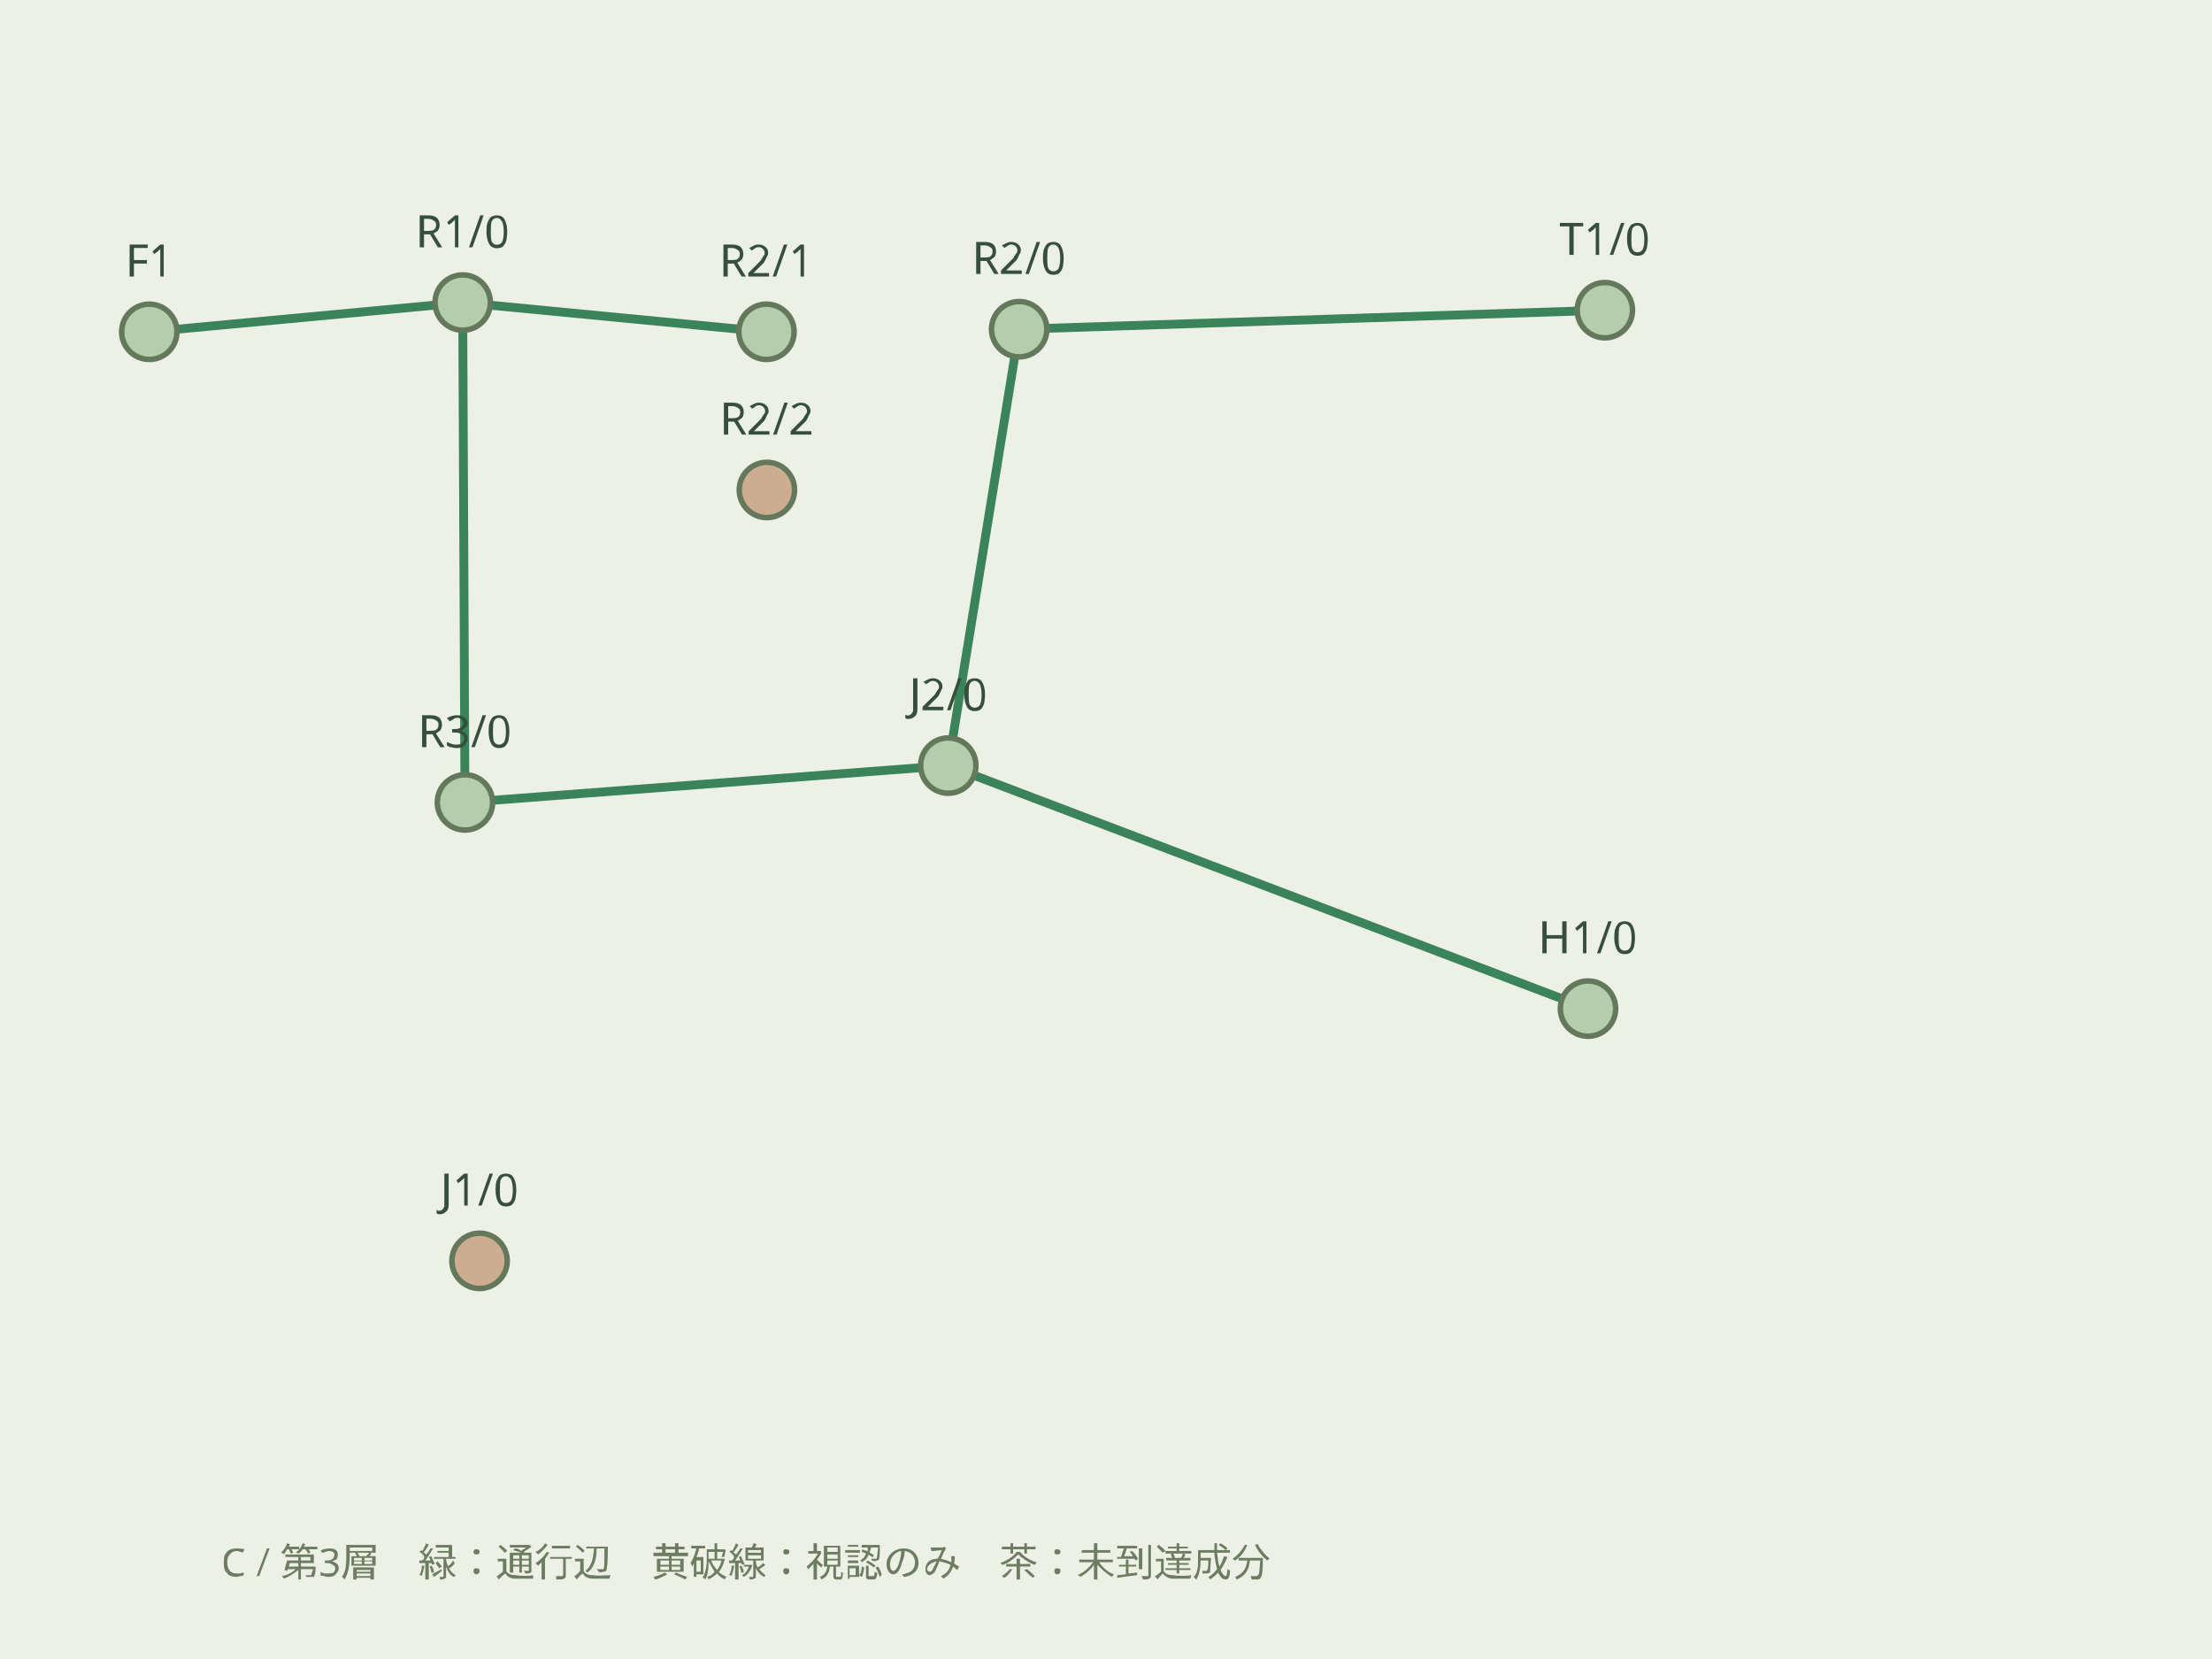
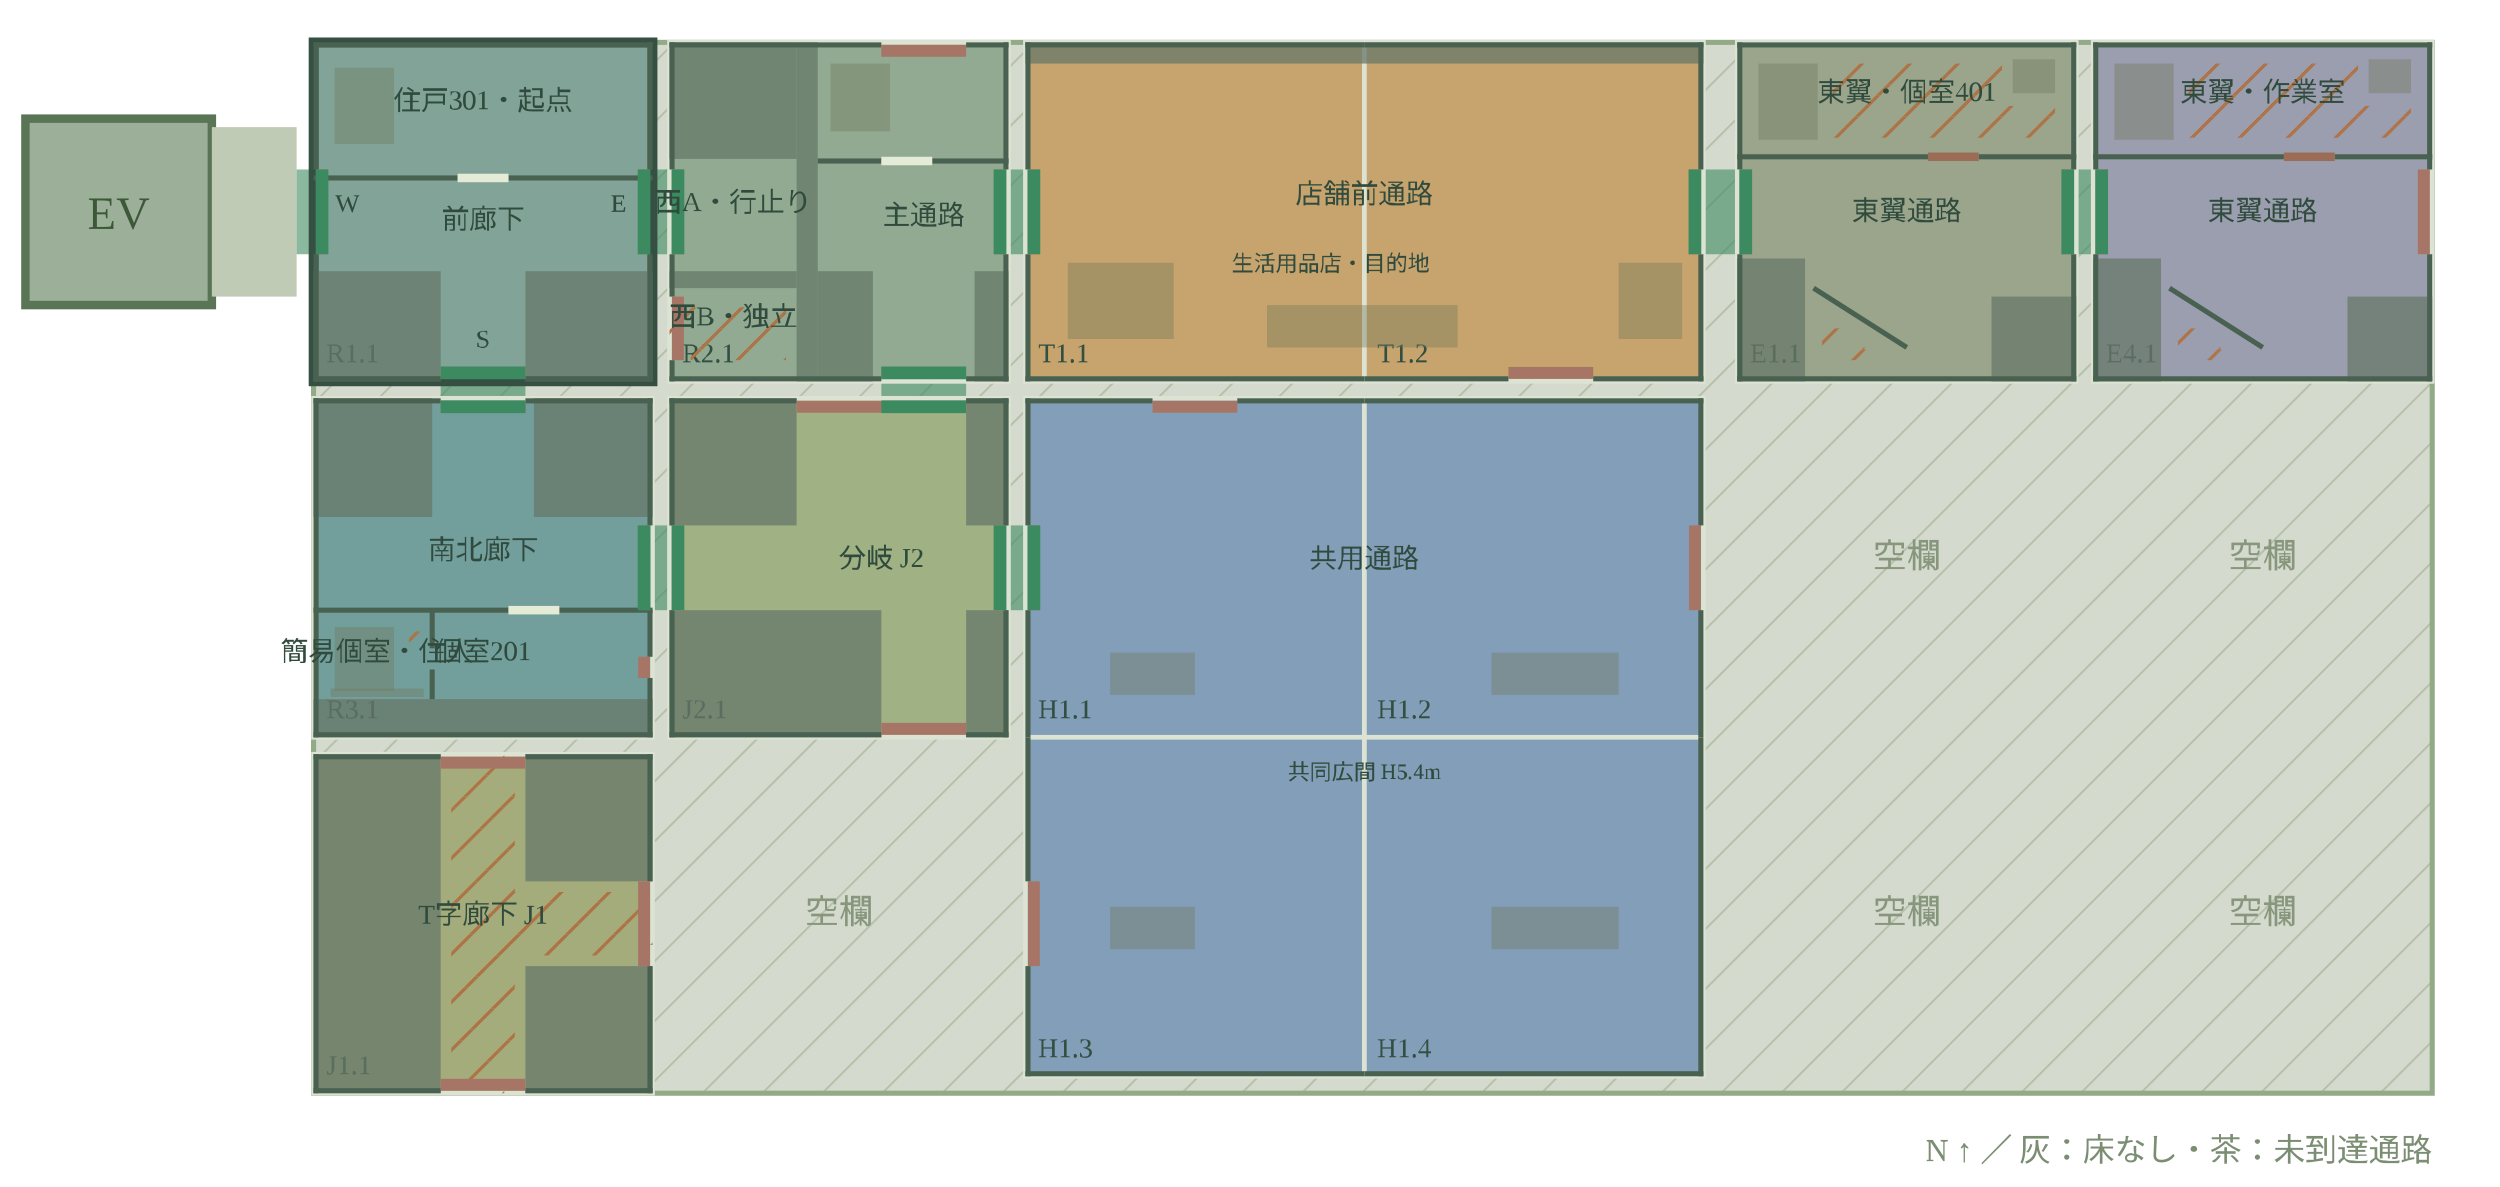
- <svg xmlns="http://www.w3.org/2000/svg" viewBox="-4 -2 40 30">
-   <rect x="-4" y="-2" width="40" height="30" fill="#edf0e5" />
-   <g font-family="sans-serif">
-     <line x1="4.367" y1="3.471" x2="9.86" y2="4" stroke="#3b835a" stroke-width=".16" />
-     <line x1="4.367" y1="3.471" x2="4.408" y2="12.51" stroke="#3b835a" stroke-width=".16" />
-     <line x1="14.43" y1="3.953" x2="13.148" y2="11.844" stroke="#3b835a" stroke-width=".16" />
-     <line x1="14.43" y1="3.953" x2="25.021" y2="3.609" stroke="#3b835a" stroke-width=".16" />
-     <line x1="4.408" y1="12.51" x2="13.148" y2="11.844" stroke="#3b835a" stroke-width=".16" />
-     <line x1="13.148" y1="11.844" x2="24.716" y2="16.239" stroke="#3b835a" stroke-width=".16" />
-     <line x1="-1.3" y1="4" x2="4.367" y2="3.471" stroke="#3b835a" stroke-width=".16" />
-     <circle cx="-1.3" cy="4" r=".5" fill="#b5cdaa" stroke="#64795c" stroke-width=".1" />
-     <text x="-1.3" y="3" text-anchor="middle" font-size=".8" fill="#364f3b">F1</text>
-     <circle cx="4.367" cy="3.471" r=".5" fill="#b5cdaa" stroke="#64795c" stroke-width=".1" />
-     <text x="4.367" y="2.471" text-anchor="middle" font-size=".8" fill="#364f3b">R1/0</text>
-     <circle cx="14.43" cy="3.953" r=".5" fill="#b5cdaa" stroke="#64795c" stroke-width=".1" />
-     <text x="14.43" y="2.953" text-anchor="middle" font-size=".8" fill="#364f3b">R2/0</text>
-     <circle cx="9.86" cy="4" r=".5" fill="#b5cdaa" stroke="#64795c" stroke-width=".1" />
-     <text x="9.86" y="3" text-anchor="middle" font-size=".8" fill="#364f3b">R2/1</text>
-     <circle cx="9.868" cy="6.86" r=".5" fill="#ccad90" stroke="#64795c" stroke-width=".1" />
-     <text x="9.868" y="5.86" text-anchor="middle" font-size=".8" fill="#364f3b">R2/2</text>
-     <circle cx="4.408" cy="12.51" r=".5" fill="#b5cdaa" stroke="#64795c" stroke-width=".1" />
-     <text x="4.408" y="11.51" text-anchor="middle" font-size=".8" fill="#364f3b">R3/0</text>
-     <circle cx="25.021" cy="3.609" r=".5" fill="#b5cdaa" stroke="#64795c" stroke-width=".1" />
-     <text x="25.021" y="2.609" text-anchor="middle" font-size=".8" fill="#364f3b">T1/0</text>
-     <circle cx="24.716" cy="16.239" r=".5" fill="#b5cdaa" stroke="#64795c" stroke-width=".1" />
-     <text x="24.716" y="15.239" text-anchor="middle" font-size=".8" fill="#364f3b">H1/0</text>
-     <circle cx="4.672" cy="20.8" r=".5" fill="#ccad90" stroke="#64795c" stroke-width=".1" />
-     <text x="4.672" y="19.8" text-anchor="middle" font-size=".8" fill="#364f3b">J1/0</text>
-     <circle cx="13.148" cy="11.844" r=".5" fill="#b5cdaa" stroke="#64795c" stroke-width=".1" />
-     <text x="13.148" y="10.844" text-anchor="middle" font-size=".8" fill="#364f3b">J2/0</text>
-     <text x="0" y="26.5" font-size=".7" fill="#6d7d62">C / 第3層　緑：通行辺　黄破線：視認のみ　茶：未到達成分</text>
-   </g>
+ <svg xmlns="http://www.w3.org/2000/svg" viewBox="-7.4 -1 59 28" role="img" aria-label="第三層 C 4方向・内部通路平面図">
+   <defs>
+     <pattern id="well1" width="1" height="1" patternUnits="userSpaceOnUse" patternTransform="rotate(45)">
+       <rect width="1" height="1" fill="#d4dacd" />
+       <line x1="0" y1="0" x2="0" y2="1" stroke="#b7c3ac" stroke-width=".1" />
+     </pattern>
+     <pattern id="iso1" width=".8" height=".8" patternUnits="userSpaceOnUse" patternTransform="rotate(45)">
+       <line x1="0" y1="0" x2="0" y2=".8" stroke="#aa7043" stroke-width=".15" />
+     </pattern>
+   </defs>
+   <rect x="0" y="0" width="50" height="24.8" fill="url(#well1)" stroke="#93aa86" stroke-width=".12" />
+   <rect x="-6.8" y="1.8" width="4.4" height="4.4" fill="#9caf99" stroke="#597555" stroke-width=".2" />
+   <text x="-4.6" y="4.4" text-anchor="middle" font-size="1.1" fill="#3c5839">EV</text>
+   <rect x="-2.4" y="2" width="2" height="4" fill="#c0cbb5" />
+   <rect x="8" y="3" width="0.4" height="2" fill="#3c8a60" fill-opacity=".6" />
+   <rect x="3" y="8" width="2" height="0.4" fill="#3c8a60" fill-opacity=".6" />
+   <rect x="13.4" y="8" width="2" height="0.4" fill="#3c8a60" fill-opacity=".6" />
+   <rect x="16.4" y="3" width="0.4" height="2" fill="#3c8a60" fill-opacity=".6" />
+   <rect x="8" y="11.4" width="0.4" height="2" fill="#3c8a60" fill-opacity=".6" />
+   <rect x="32.8" y="3" width="0.8" height="2" fill="#3c8a60" fill-opacity=".6" />
+   <rect x="16.4" y="11.4" width="0.4" height="2" fill="#3c8a60" fill-opacity=".6" />
+   <rect x="41.6" y="3" width="0.4" height="2" fill="#3c8a60" fill-opacity=".6" />
+   <rect x="-0.4" y="3" width="0.4" height="2" fill="#3c8a60" fill-opacity=".6" />
+   <g data-id="R1" transform="translate(0 0)">
+     <rect x="0" y="0" width="8" height="8" fill="#81a398" stroke="#354f43" stroke-width="0.23" />
+     <text x="0.3" y="7.55" font-size=".65" fill="#334f42">R1.1</text>
+     <rect x="0" y="5.4" width="3" height="2.6" fill="#67786a" opacity=".75" />
+     <rect x="5" y="5.4" width="3" height="2.6" fill="#67786a" opacity=".75" />
+     <rect x="0.5" y="0.6" width="1.4" height="1.8" fill="#6f755a" opacity=".38" />
+     <line x1="0" y1="0.06" x2="8" y2="0.06" stroke="#496150" stroke-width="0.12" />
+     <line x1="0" y1="7.94" x2="3" y2="7.94" stroke="#496150" stroke-width="0.12" />
+     <line x1="5" y1="7.94" x2="8" y2="7.94" stroke="#496150" stroke-width="0.12" />
+     <line x1="0.06" y1="0" x2="0.06" y2="3" stroke="#496150" stroke-width="0.12" />
+     <line x1="0.06" y1="5" x2="0.06" y2="8" stroke="#496150" stroke-width="0.12" />
+     <line x1="7.94" y1="0" x2="7.94" y2="3" stroke="#496150" stroke-width="0.12" />
+     <line x1="7.94" y1="5" x2="7.94" y2="8" stroke="#496150" stroke-width="0.12" />
+     <line x1="0" y1="3.2" x2="3.4" y2="3.2" stroke="#496150" stroke-width="0.12" />
+     <line x1="4.6" y1="3.2" x2="8" y2="3.2" stroke="#496150" stroke-width="0.12" />
+     <line x1="3.4" y1="3.2" x2="4.6" y2="3.2" stroke="#e4ebd7" stroke-width="0.2" />
+     <line x1="0.2" y1="3" x2="0.2" y2="5" stroke="#a67565" stroke-width="0.28" />
+     <line x1="0.2" y1="3" x2="0.2" y2="5" stroke="#3c8a60" stroke-width="0.3" />
+     <text x="0.8" y="4" text-anchor="middle" font-size=".6" fill="#304b3d">W</text>
+     <line x1="7.8" y1="3" x2="7.8" y2="5" stroke="#a67565" stroke-width="0.28" />
+     <line x1="7.8" y1="3" x2="7.8" y2="5" stroke="#3c8a60" stroke-width="0.3" />
+     <text x="7.2" y="4" text-anchor="middle" font-size=".6" fill="#304b3d">E</text>
+     <line x1="3" y1="7.8" x2="5" y2="7.8" stroke="#a67565" stroke-width="0.28" />
+     <line x1="3" y1="7.8" x2="5" y2="7.8" stroke="#3c8a60" stroke-width="0.3" />
+     <text x="4" y="7.2" text-anchor="middle" font-size=".6" fill="#304b3d">S</text>
+     <text x="4" y="1.6" text-anchor="middle" font-size="0.65" fill="#304b3d">住戸301・起点</text>
+     <text x="4" y="4.4" text-anchor="middle" font-size="0.65" fill="#304b3d">前廊下</text>
+   </g>
+   <g data-id="R2" transform="translate(8.4 0)">
+     <rect x="0" y="0" width="8" height="8" fill="#91aa91" stroke="#dce3d3" stroke-width="0.11" />
+     <text x="0.3" y="7.55" font-size=".65" fill="#334f42">R2.1</text>
+     <rect x="3" y="0" width="0.5" height="8" fill="#67786a" opacity=".75" />
+     <rect x="0" y="0" width="3" height="2.75" fill="#67786a" opacity=".75" />
+     <rect x="0" y="5.4" width="3" height="0.4" fill="#67786a" opacity=".75" />
+     <rect x="3.5" y="5.4" width="1.3" height="2.6" fill="#67786a" opacity=".75" />
+     <rect x="7.2" y="5.4" width="0.8" height="2.6" fill="#67786a" opacity=".75" />
+     <rect x="3.8" y="0.5" width="1.4" height="1.6" fill="#6f755a" opacity=".38" />
+     <line x1="0" y1="0.06" x2="5" y2="0.06" stroke="#496150" stroke-width="0.12" />
+     <line x1="7" y1="0.06" x2="8" y2="0.06" stroke="#496150" stroke-width="0.12" />
+     <line x1="0" y1="7.94" x2="5" y2="7.94" stroke="#496150" stroke-width="0.12" />
+     <line x1="7" y1="7.94" x2="8" y2="7.94" stroke="#496150" stroke-width="0.12" />
+     <line x1="0.06" y1="0" x2="0.06" y2="3" stroke="#496150" stroke-width="0.12" />
+     <line x1="0.06" y1="5" x2="0.06" y2="6" stroke="#496150" stroke-width="0.12" />
+     <line x1="0.06" y1="7.5" x2="0.06" y2="8" stroke="#496150" stroke-width="0.12" />
+     <line x1="7.94" y1="0" x2="7.94" y2="3" stroke="#496150" stroke-width="0.12" />
+     <line x1="7.94" y1="5" x2="7.94" y2="8" stroke="#496150" stroke-width="0.12" />
+     <line x1="3.5" y1="2.8" x2="5" y2="2.8" stroke="#496150" stroke-width="0.12" />
+     <line x1="6.2" y1="2.8" x2="8" y2="2.8" stroke="#496150" stroke-width="0.12" />
+     <line x1="5" y1="2.8" x2="6.2" y2="2.8" stroke="#e4ebd7" stroke-width="0.2" />
+     <rect x="0.25" y="6.25" width="2.5" height="0.25" fill="url(#iso1)" />
+     <rect x="0" y="6.5" width="2.75" height="0.25" fill="url(#iso1)" />
+     <rect x="0" y="6.75" width="2.75" height="0.25" fill="url(#iso1)" />
+     <rect x="0.25" y="7" width="2.5" height="0.25" fill="url(#iso1)" />
+     <rect x="0.5" y="7.25" width="2.25" height="0.25" fill="url(#iso1)" />
+     <line x1="0.2" y1="3" x2="0.2" y2="5" stroke="#a67565" stroke-width="0.28" />
+     <line x1="0.2" y1="3" x2="0.2" y2="5" stroke="#3c8a60" stroke-width="0.3" />
+     <line x1="0.2" y1="6" x2="0.2" y2="7.5" stroke="#a67565" stroke-width="0.28" />
+     <line x1="5" y1="0.2" x2="7" y2="0.2" stroke="#a67565" stroke-width="0.28" />
+     <line x1="5" y1="7.8" x2="7" y2="7.8" stroke="#a67565" stroke-width="0.28" />
+     <line x1="5" y1="7.8" x2="7" y2="7.8" stroke="#3c8a60" stroke-width="0.3" />
+     <line x1="7.8" y1="3" x2="7.8" y2="5" stroke="#a67565" stroke-width="0.28" />
+     <line x1="7.8" y1="3" x2="7.8" y2="5" stroke="#3c8a60" stroke-width="0.3" />
+     <text x="1.5" y="4" text-anchor="middle" font-size="0.65" fill="#304b3d">西A・行止り</text>
+     <text x="1.5" y="6.7" text-anchor="middle" font-size="0.65" fill="#304b3d">西B・独立</text>
+     <text x="6" y="4.3" text-anchor="middle" font-size="0.65" fill="#304b3d">主通路</text>
+   </g>
+   <g data-id="R3" transform="translate(0 8.4)">
+     <rect x="0" y="0" width="8" height="8" fill="#729e9c" stroke="#dce3d3" stroke-width="0.11" />
+     <text x="0.3" y="7.55" font-size=".65" fill="#334f42">R3.1</text>
+     <rect x="0" y="0" width="2.8" height="2.8" fill="#67786a" opacity=".75" />
+     <rect x="5.2" y="0" width="2.8" height="2.8" fill="#67786a" opacity=".75" />
+     <rect x="0" y="7.1" width="8" height="0.9" fill="#67786a" opacity=".75" />
+     <rect x="0.5" y="5.4" width="1.4" height="1.5" fill="#6f755a" opacity=".38" />
+     <rect x="0.4" y="6.85" width="2.2" height="0.2" fill="#6f755a" opacity=".38" />
+     <line x1="0" y1="0.06" x2="3" y2="0.06" stroke="#496150" stroke-width="0.12" />
+     <line x1="5" y1="0.06" x2="8" y2="0.06" stroke="#496150" stroke-width="0.12" />
+     <line x1="0" y1="7.94" x2="8" y2="7.94" stroke="#496150" stroke-width="0.12" />
+     <line x1="0.06" y1="0" x2="0.06" y2="8" stroke="#496150" stroke-width="0.12" />
+     <line x1="7.94" y1="0" x2="7.94" y2="3" stroke="#496150" stroke-width="0.12" />
+     <line x1="7.94" y1="5" x2="7.94" y2="6.1" stroke="#496150" stroke-width="0.12" />
+     <line x1="7.94" y1="6.6" x2="7.94" y2="8" stroke="#496150" stroke-width="0.12" />
+     <line x1="0" y1="5" x2="4.6" y2="5" stroke="#496150" stroke-width="0.12" />
+     <line x1="5.8" y1="5" x2="8" y2="5" stroke="#496150" stroke-width="0.12" />
+     <line x1="2.8" y1="5" x2="2.8" y2="5.9" stroke="#496150" stroke-width="0.12" />
+     <line x1="2.8" y1="6.4" x2="2.8" y2="7.1" stroke="#496150" stroke-width="0.12" />
+     <line x1="4.6" y1="5" x2="5.8" y2="5" stroke="#e4ebd7" stroke-width="0.2" />
+     <rect x="2.25" y="5.5" width="0.25" height="0.25" fill="url(#iso1)" />
+     <rect x="2.25" y="5.75" width="0.25" height="0.25" fill="url(#iso1)" />
+     <rect x="2.25" y="6" width="0.25" height="0.25" fill="url(#iso1)" />
+     <rect x="2.25" y="6.25" width="0.25" height="0.25" fill="url(#iso1)" />
+     <line x1="3" y1="0.2" x2="5" y2="0.2" stroke="#a67565" stroke-width="0.28" />
+     <line x1="3" y1="0.2" x2="5" y2="0.2" stroke="#3c8a60" stroke-width="0.3" />
+     <line x1="7.8" y1="3" x2="7.8" y2="5" stroke="#a67565" stroke-width="0.28" />
+     <line x1="7.8" y1="3" x2="7.8" y2="5" stroke="#3c8a60" stroke-width="0.3" />
+     <line x1="7.8" y1="6.1" x2="7.8" y2="6.6" stroke="#a67565" stroke-width="0.28" />
+     <text x="4" y="3.8" text-anchor="middle" font-size="0.65" fill="#304b3d">南北廊下</text>
+     <text x="4" y="6.2" text-anchor="middle" font-size="0.65" fill="#304b3d">個室201</text>
+     <text x="1.5" y="6.2" text-anchor="middle" font-size="0.65" fill="#304b3d">簡易個室・住人</text>
+   </g>
+   <g data-id="T1" transform="translate(16.8 0)">
+     <rect x="0" y="0" width="8" height="8" fill="#c7a46d" stroke="#dce3d3" stroke-width="0.11" />
+     <text x="0.3" y="7.55" font-size=".65" fill="#334f42">T1.1</text>
+     <rect x="8" y="0" width="8" height="8" fill="#c7a46d" stroke="#dce3d3" stroke-width="0.11" />
+     <text x="8.3" y="7.55" font-size=".65" fill="#334f42">T1.2</text>
+     <rect x="0" y="0" width="16" height="0.5" fill="#67786a" opacity=".75" />
+     <rect x="1" y="5.2" width="2.5" height="1.8" fill="#6f755a" opacity=".38" />
+     <rect x="14" y="5.2" width="1.5" height="1.8" fill="#6f755a" opacity=".38" />
+     <rect x="5.7" y="6.2" width="4.5" height="1" fill="#6f755a" opacity=".38" />
+     <line x1="0" y1="0.06" x2="8" y2="0.06" stroke="#496150" stroke-width="0.12" />
+     <line x1="0" y1="7.94" x2="8" y2="7.94" stroke="#496150" stroke-width="0.12" />
+     <line x1="0.06" y1="0" x2="0.06" y2="3" stroke="#496150" stroke-width="0.12" />
+     <line x1="0.06" y1="5" x2="0.06" y2="8" stroke="#496150" stroke-width="0.12" />
+     <line x1="8" y1="0.06" x2="16" y2="0.06" stroke="#496150" stroke-width="0.12" />
+     <line x1="8" y1="7.94" x2="11.4" y2="7.94" stroke="#496150" stroke-width="0.12" />
+     <line x1="13.4" y1="7.94" x2="16" y2="7.94" stroke="#496150" stroke-width="0.12" />
+     <line x1="15.94" y1="0" x2="15.94" y2="3" stroke="#496150" stroke-width="0.12" />
+     <line x1="15.94" y1="5" x2="15.94" y2="8" stroke="#496150" stroke-width="0.12" />
+     <line x1="0.2" y1="3" x2="0.2" y2="5" stroke="#a67565" stroke-width="0.28" />
+     <line x1="0.2" y1="3" x2="0.2" y2="5" stroke="#3c8a60" stroke-width="0.3" />
+     <line x1="15.8" y1="3" x2="15.8" y2="5" stroke="#a67565" stroke-width="0.28" />
+     <line x1="15.8" y1="3" x2="15.8" y2="5" stroke="#3c8a60" stroke-width="0.3" />
+     <line x1="11.4" y1="7.8" x2="13.4" y2="7.8" stroke="#a67565" stroke-width="0.28" />
+     <text x="7.2" y="5.4" text-anchor="middle" font-size="0.52" fill="#304b3d">生活用品店・目的地</text>
+     <text x="8" y="3.8" text-anchor="middle" font-size="0.65" fill="#304b3d">店舗前通路</text>
+   </g>
+   <g data-id="H1" transform="translate(16.8 8.4)">
+     <rect x="0" y="0" width="8" height="8" fill="#839eb8" stroke="#dce3d3" stroke-width="0.11" />
+     <text x="0.3" y="7.55" font-size=".65" fill="#334f42">H1.1</text>
+     <rect x="8" y="0" width="8" height="8" fill="#839eb8" stroke="#dce3d3" stroke-width="0.11" />
+     <text x="8.3" y="7.55" font-size=".65" fill="#334f42">H1.2</text>
+     <rect x="0" y="8" width="8" height="8" fill="#839eb8" stroke="#dce3d3" stroke-width="0.11" />
+     <text x="0.3" y="15.55" font-size=".65" fill="#334f42">H1.3</text>
+     <rect x="8" y="8" width="8" height="8" fill="#839eb8" stroke="#dce3d3" stroke-width="0.11" />
+     <text x="8.3" y="15.55" font-size=".65" fill="#334f42">H1.4</text>
+     <rect x="2" y="6" width="2" height="1" fill="#6f755a" opacity=".38" />
+     <rect x="2" y="12" width="2" height="1" fill="#6f755a" opacity=".38" />
+     <rect x="11" y="6" width="3" height="1" fill="#6f755a" opacity=".38" />
+     <rect x="11" y="12" width="3" height="1" fill="#6f755a" opacity=".38" />
+     <line x1="0" y1="0.06" x2="3" y2="0.06" stroke="#496150" stroke-width="0.12" />
+     <line x1="5" y1="0.06" x2="8" y2="0.06" stroke="#496150" stroke-width="0.12" />
+     <line x1="0.06" y1="0" x2="0.06" y2="3" stroke="#496150" stroke-width="0.12" />
+     <line x1="0.06" y1="5" x2="0.06" y2="8" stroke="#496150" stroke-width="0.12" />
+     <line x1="8" y1="0.06" x2="16" y2="0.06" stroke="#496150" stroke-width="0.12" />
+     <line x1="15.94" y1="0" x2="15.94" y2="3" stroke="#496150" stroke-width="0.12" />
+     <line x1="15.94" y1="5" x2="15.94" y2="8" stroke="#496150" stroke-width="0.12" />
+     <line x1="0" y1="15.94" x2="8" y2="15.94" stroke="#496150" stroke-width="0.12" />
+     <line x1="0.06" y1="8" x2="0.06" y2="11.4" stroke="#496150" stroke-width="0.12" />
+     <line x1="0.06" y1="13.4" x2="0.06" y2="16" stroke="#496150" stroke-width="0.12" />
+     <line x1="8" y1="15.94" x2="16" y2="15.94" stroke="#496150" stroke-width="0.12" />
+     <line x1="15.94" y1="8" x2="15.94" y2="16" stroke="#496150" stroke-width="0.12" />
+     <line x1="3" y1="0.2" x2="5" y2="0.2" stroke="#a67565" stroke-width="0.28" />
+     <line x1="0.2" y1="3" x2="0.2" y2="5" stroke="#a67565" stroke-width="0.28" />
+     <line x1="0.2" y1="3" x2="0.2" y2="5" stroke="#3c8a60" stroke-width="0.3" />
+     <line x1="0.2" y1="11.4" x2="0.2" y2="13.4" stroke="#a67565" stroke-width="0.28" />
+     <line x1="15.8" y1="3" x2="15.8" y2="5" stroke="#a67565" stroke-width="0.28" />
+     <text x="8" y="4" text-anchor="middle" font-size="0.65" fill="#304b3d">共用通路</text>
+     <text x="8" y="9" text-anchor="middle" font-size="0.52" fill="#304b3d">共同広間 H5.4m</text>
+   </g>
+   <g data-id="J1" transform="translate(0 16.8)">
+     <rect x="0" y="0" width="8" height="8" fill="#a5ac7c" stroke="#dce3d3" stroke-width="0.11" />
+     <text x="0.3" y="7.55" font-size=".65" fill="#334f42">J1.1</text>
+     <rect x="0" y="0" width="3" height="8" fill="#67786a" opacity=".75" />
+     <rect x="5" y="0" width="3" height="3" fill="#67786a" opacity=".75" />
+     <rect x="5" y="5" width="3" height="3" fill="#67786a" opacity=".75" />
+     <line x1="0" y1="0.06" x2="3" y2="0.06" stroke="#496150" stroke-width="0.12" />
+     <line x1="5" y1="0.06" x2="8" y2="0.06" stroke="#496150" stroke-width="0.12" />
+     <line x1="0" y1="7.94" x2="3" y2="7.94" stroke="#496150" stroke-width="0.12" />
+     <line x1="5" y1="7.94" x2="8" y2="7.94" stroke="#496150" stroke-width="0.12" />
+     <line x1="0.06" y1="0" x2="0.06" y2="8" stroke="#496150" stroke-width="0.12" />
+     <line x1="7.94" y1="0" x2="7.94" y2="3" stroke="#496150" stroke-width="0.12" />
+     <line x1="7.94" y1="5" x2="7.94" y2="8" stroke="#496150" stroke-width="0.12" />
+     <rect x="3.5" y="0" width="1" height="0.25" fill="url(#iso1)" />
+     <rect x="3.25" y="0.25" width="1.5" height="0.25" fill="url(#iso1)" />
+     <rect x="3.25" y="0.5" width="1.5" height="0.25" fill="url(#iso1)" />
+     <rect x="3.25" y="0.75" width="1.5" height="0.25" fill="url(#iso1)" />
+     <rect x="3.25" y="1" width="1.5" height="0.25" fill="url(#iso1)" />
+     <rect x="3.25" y="1.25" width="1.5" height="0.25" fill="url(#iso1)" />
+     <rect x="3.25" y="1.5" width="1.5" height="0.25" fill="url(#iso1)" />
+     <rect x="3.25" y="1.75" width="1.5" height="0.25" fill="url(#iso1)" />
+     <rect x="3.25" y="2" width="1.5" height="0.25" fill="url(#iso1)" />
+     <rect x="3.25" y="2.25" width="1.5" height="0.25" fill="url(#iso1)" />
+     <rect x="3.25" y="2.5" width="1.5" height="0.25" fill="url(#iso1)" />
+     <rect x="3.25" y="2.75" width="1.5" height="0.25" fill="url(#iso1)" />
+     <rect x="3.25" y="3" width="1.5" height="0.25" fill="url(#iso1)" />
+     <rect x="3.25" y="3.25" width="4.5" height="0.25" fill="url(#iso1)" />
+     <rect x="3.25" y="3.5" width="4.75" height="0.25" fill="url(#iso1)" />
+     <rect x="3.25" y="3.75" width="4.75" height="0.25" fill="url(#iso1)" />
+     <rect x="3.25" y="4" width="4.75" height="0.25" fill="url(#iso1)" />
+     <rect x="3.25" y="4.25" width="4.75" height="0.25" fill="url(#iso1)" />
+     <rect x="3.25" y="4.5" width="4.5" height="0.25" fill="url(#iso1)" />
+     <rect x="3.25" y="4.75" width="1.5" height="0.25" fill="url(#iso1)" />
+     <rect x="3.25" y="5" width="1.5" height="0.25" fill="url(#iso1)" />
+     <rect x="3.25" y="5.25" width="1.5" height="0.25" fill="url(#iso1)" />
+     <rect x="3.25" y="5.5" width="1.5" height="0.25" fill="url(#iso1)" />
+     <rect x="3.25" y="5.75" width="1.5" height="0.25" fill="url(#iso1)" />
+     <rect x="3.25" y="6" width="1.5" height="0.25" fill="url(#iso1)" />
+     <rect x="3.25" y="6.25" width="1.5" height="0.25" fill="url(#iso1)" />
+     <rect x="3.25" y="6.5" width="1.5" height="0.25" fill="url(#iso1)" />
+     <rect x="3.25" y="6.75" width="1.5" height="0.25" fill="url(#iso1)" />
+     <rect x="3.25" y="7" width="1.5" height="0.25" fill="url(#iso1)" />
+     <rect x="3.25" y="7.25" width="1.5" height="0.25" fill="url(#iso1)" />
+     <rect x="3.25" y="7.5" width="1.5" height="0.25" fill="url(#iso1)" />
+     <rect x="3.5" y="7.75" width="1" height="0.25" fill="url(#iso1)" />
+     <line x1="3" y1="0.2" x2="5" y2="0.2" stroke="#a67565" stroke-width="0.28" />
+     <line x1="7.8" y1="3" x2="7.8" y2="5" stroke="#a67565" stroke-width="0.28" />
+     <line x1="3" y1="7.8" x2="5" y2="7.8" stroke="#a67565" stroke-width="0.28" />
+     <text x="4" y="4" text-anchor="middle" font-size="0.65" fill="#304b3d">T字廊下 J1</text>
+   </g>
+   <g data-id="J2" transform="translate(8.4 8.4)">
+     <rect x="0" y="0" width="8" height="8" fill="#a0b184" stroke="#dce3d3" stroke-width="0.11" />
+     <text x="0.3" y="7.55" font-size=".65" fill="#334f42">J2.1</text>
+     <rect x="0" y="0" width="3" height="3" fill="#67786a" opacity=".75" />
+     <rect x="7" y="0" width="1" height="3" fill="#67786a" opacity=".75" />
+     <rect x="0" y="5" width="5" height="3" fill="#67786a" opacity=".75" />
+     <rect x="7" y="5" width="1" height="3" fill="#67786a" opacity=".75" />
+     <line x1="0" y1="0.06" x2="3" y2="0.06" stroke="#496150" stroke-width="0.12" />
+     <line x1="7" y1="0.06" x2="8" y2="0.06" stroke="#496150" stroke-width="0.12" />
+     <line x1="0" y1="7.94" x2="5" y2="7.94" stroke="#496150" stroke-width="0.12" />
+     <line x1="7" y1="7.94" x2="8" y2="7.94" stroke="#496150" stroke-width="0.12" />
+     <line x1="0.06" y1="0" x2="0.06" y2="3" stroke="#496150" stroke-width="0.12" />
+     <line x1="0.06" y1="5" x2="0.06" y2="8" stroke="#496150" stroke-width="0.12" />
+     <line x1="7.94" y1="0" x2="7.94" y2="3" stroke="#496150" stroke-width="0.12" />
+     <line x1="7.94" y1="5" x2="7.94" y2="8" stroke="#496150" stroke-width="0.12" />
+     <line x1="0.2" y1="3" x2="0.2" y2="5" stroke="#a67565" stroke-width="0.28" />
+     <line x1="0.2" y1="3" x2="0.2" y2="5" stroke="#3c8a60" stroke-width="0.3" />
+     <line x1="7.8" y1="3" x2="7.8" y2="5" stroke="#a67565" stroke-width="0.28" />
+     <line x1="7.8" y1="3" x2="7.8" y2="5" stroke="#3c8a60" stroke-width="0.3" />
+     <line x1="3" y1="0.2" x2="7" y2="0.2" stroke="#a67565" stroke-width="0.28" />
+     <line x1="5" y1="0.2" x2="7" y2="0.2" stroke="#3c8a60" stroke-width="0.3" />
+     <line x1="5" y1="7.8" x2="7" y2="7.8" stroke="#a67565" stroke-width="0.28" />
+     <text x="5" y="4" text-anchor="middle" font-size="0.65" fill="#304b3d">分岐 J2</text>
+   </g>
+   <g data-id="E1" transform="translate(33.6 0)">
+     <rect x="0" y="0" width="8" height="8" fill="#9aa58c" stroke="#dce3d3" stroke-width="0.11" />
+     <text x="0.3" y="7.55" font-size=".65" fill="#334f42">E1.1</text>
+     <rect x="0" y="5.1" width="1.6" height="2.9" fill="#67786a" opacity=".75" />
+     <rect x="6" y="6" width="2" height="2" fill="#67786a" opacity=".75" />
+     <rect x="0.5" y="0.5" width="1.4" height="1.8" fill="#6f755a" opacity=".38" />
+     <rect x="6.5" y="0.4" width="1" height="0.8" fill="#6f755a" opacity=".38" />
+     <line x1="0" y1="0.06" x2="8" y2="0.06" stroke="#496150" stroke-width="0.12" />
+     <line x1="0" y1="7.94" x2="8" y2="7.94" stroke="#496150" stroke-width="0.12" />
+     <line x1="0.06" y1="0" x2="0.06" y2="3" stroke="#496150" stroke-width="0.12" />
+     <line x1="0.06" y1="5" x2="0.06" y2="8" stroke="#496150" stroke-width="0.12" />
+     <line x1="7.94" y1="0" x2="7.94" y2="3" stroke="#496150" stroke-width="0.12" />
+     <line x1="7.94" y1="5" x2="7.94" y2="8" stroke="#496150" stroke-width="0.12" />
+     <line x1="0" y1="2.7" x2="4.5" y2="2.7" stroke="#496150" stroke-width="0.12" />
+     <line x1="5.7" y1="2.7" x2="8" y2="2.7" stroke="#496150" stroke-width="0.12" />
+     <line x1="1.8" y1="5.8" x2="4" y2="7.2" stroke="#496150" stroke-width="0.12" />
+     <line x1="4.5" y1="2.7" x2="5.7" y2="2.7" stroke="#9b6c56" stroke-width="0.2" />
+     <rect x="2.25" y="0.5" width="4" height="0.25" fill="url(#iso1)" />
+     <rect x="2.25" y="0.75" width="4" height="0.25" fill="url(#iso1)" />
+     <rect x="2.25" y="1" width="4" height="0.25" fill="url(#iso1)" />
+     <rect x="2.25" y="1.25" width="4" height="0.25" fill="url(#iso1)" />
+     <rect x="2.25" y="1.5" width="5.25" height="0.25" fill="url(#iso1)" />
+     <rect x="2.25" y="1.75" width="5.25" height="0.25" fill="url(#iso1)" />
+     <rect x="2.25" y="2" width="5.25" height="0.25" fill="url(#iso1)" />
+     <rect x="2" y="6.5" width="0.25" height="0.25" fill="url(#iso1)" />
+     <rect x="2" y="6.75" width="0.75" height="0.25" fill="url(#iso1)" />
+     <rect x="2" y="7" width="1" height="0.25" fill="url(#iso1)" />
+     <rect x="2" y="7.25" width="1.5" height="0.25" fill="url(#iso1)" />
+     <line x1="0.2" y1="3" x2="0.2" y2="5" stroke="#a67565" stroke-width="0.28" />
+     <line x1="0.2" y1="3" x2="0.2" y2="5" stroke="#3c8a60" stroke-width="0.3" />
+     <line x1="7.8" y1="3" x2="7.8" y2="5" stroke="#a67565" stroke-width="0.28" />
+     <line x1="7.8" y1="3" x2="7.8" y2="5" stroke="#3c8a60" stroke-width="0.3" />
+     <text x="4" y="1.4" text-anchor="middle" font-size="0.65" fill="#304b3d">東翼・個室401</text>
+     <text x="4" y="4.2" text-anchor="middle" font-size="0.65" fill="#304b3d">東翼通路</text>
+   </g>
+   <g data-id="E4" transform="translate(42 0)">
+     <rect x="0" y="0" width="8" height="8" fill="#9b9eae" stroke="#dce3d3" stroke-width="0.11" />
+     <text x="0.3" y="7.55" font-size=".65" fill="#334f42">E4.1</text>
+     <rect x="0" y="5.1" width="1.6" height="2.9" fill="#67786a" opacity=".75" />
+     <rect x="6" y="6" width="2" height="2" fill="#67786a" opacity=".75" />
+     <rect x="0.5" y="0.5" width="1.4" height="1.8" fill="#6f755a" opacity=".38" />
+     <rect x="6.5" y="0.4" width="1" height="0.8" fill="#6f755a" opacity=".38" />
+     <line x1="0" y1="0.06" x2="8" y2="0.06" stroke="#496150" stroke-width="0.12" />
+     <line x1="0" y1="7.94" x2="8" y2="7.94" stroke="#496150" stroke-width="0.12" />
+     <line x1="0.06" y1="0" x2="0.06" y2="3" stroke="#496150" stroke-width="0.12" />
+     <line x1="0.06" y1="5" x2="0.06" y2="8" stroke="#496150" stroke-width="0.12" />
+     <line x1="7.94" y1="0" x2="7.94" y2="3" stroke="#496150" stroke-width="0.12" />
+     <line x1="7.94" y1="5" x2="7.94" y2="8" stroke="#496150" stroke-width="0.12" />
+     <line x1="0" y1="2.7" x2="4.5" y2="2.7" stroke="#496150" stroke-width="0.12" />
+     <line x1="5.7" y1="2.7" x2="8" y2="2.7" stroke="#496150" stroke-width="0.12" />
+     <line x1="1.8" y1="5.8" x2="4" y2="7.2" stroke="#496150" stroke-width="0.12" />
+     <line x1="4.5" y1="2.7" x2="5.7" y2="2.7" stroke="#9b6c56" stroke-width="0.2" />
+     <rect x="2.25" y="0.5" width="4" height="0.25" fill="url(#iso1)" />
+     <rect x="2.25" y="0.75" width="4" height="0.25" fill="url(#iso1)" />
+     <rect x="2.25" y="1" width="4" height="0.25" fill="url(#iso1)" />
+     <rect x="2.25" y="1.25" width="4" height="0.25" fill="url(#iso1)" />
+     <rect x="2.25" y="1.5" width="5.25" height="0.25" fill="url(#iso1)" />
+     <rect x="2.25" y="1.75" width="5.25" height="0.25" fill="url(#iso1)" />
+     <rect x="2.25" y="2" width="5.25" height="0.25" fill="url(#iso1)" />
+     <rect x="2" y="6.5" width="0.25" height="0.25" fill="url(#iso1)" />
+     <rect x="2" y="6.75" width="0.75" height="0.25" fill="url(#iso1)" />
+     <rect x="2" y="7" width="1" height="0.25" fill="url(#iso1)" />
+     <rect x="2" y="7.25" width="1.5" height="0.25" fill="url(#iso1)" />
+     <line x1="0.2" y1="3" x2="0.2" y2="5" stroke="#a67565" stroke-width="0.28" />
+     <line x1="0.2" y1="3" x2="0.2" y2="5" stroke="#3c8a60" stroke-width="0.3" />
+     <line x1="7.8" y1="3" x2="7.8" y2="5" stroke="#a67565" stroke-width="0.28" />
+     <text x="4" y="1.4" text-anchor="middle" font-size="0.65" fill="#304b3d">東翼・作業室</text>
+     <text x="4" y="4.2" text-anchor="middle" font-size="0.65" fill="#304b3d">東翼通路</text>
+   </g>
+   <text x="37.6" y="12.4" text-anchor="middle" font-size=".8" fill="#87967c">空欄</text>
+   <text x="46" y="12.4" text-anchor="middle" font-size=".8" fill="#87967c">空欄</text>
+   <text x="12.4" y="20.8" text-anchor="middle" font-size=".8" fill="#87967c">空欄</text>
+   <text x="37.6" y="20.8" text-anchor="middle" font-size=".8" fill="#87967c">空欄</text>
+   <text x="46" y="20.8" text-anchor="middle" font-size=".8" fill="#87967c">空欄</text>
+   <text x="50" y="26.4" text-anchor="end" font-size=".75" fill="#7b8d72">N ↑ ／ 灰：床なし・茶：未到達通路</text>
</svg>
